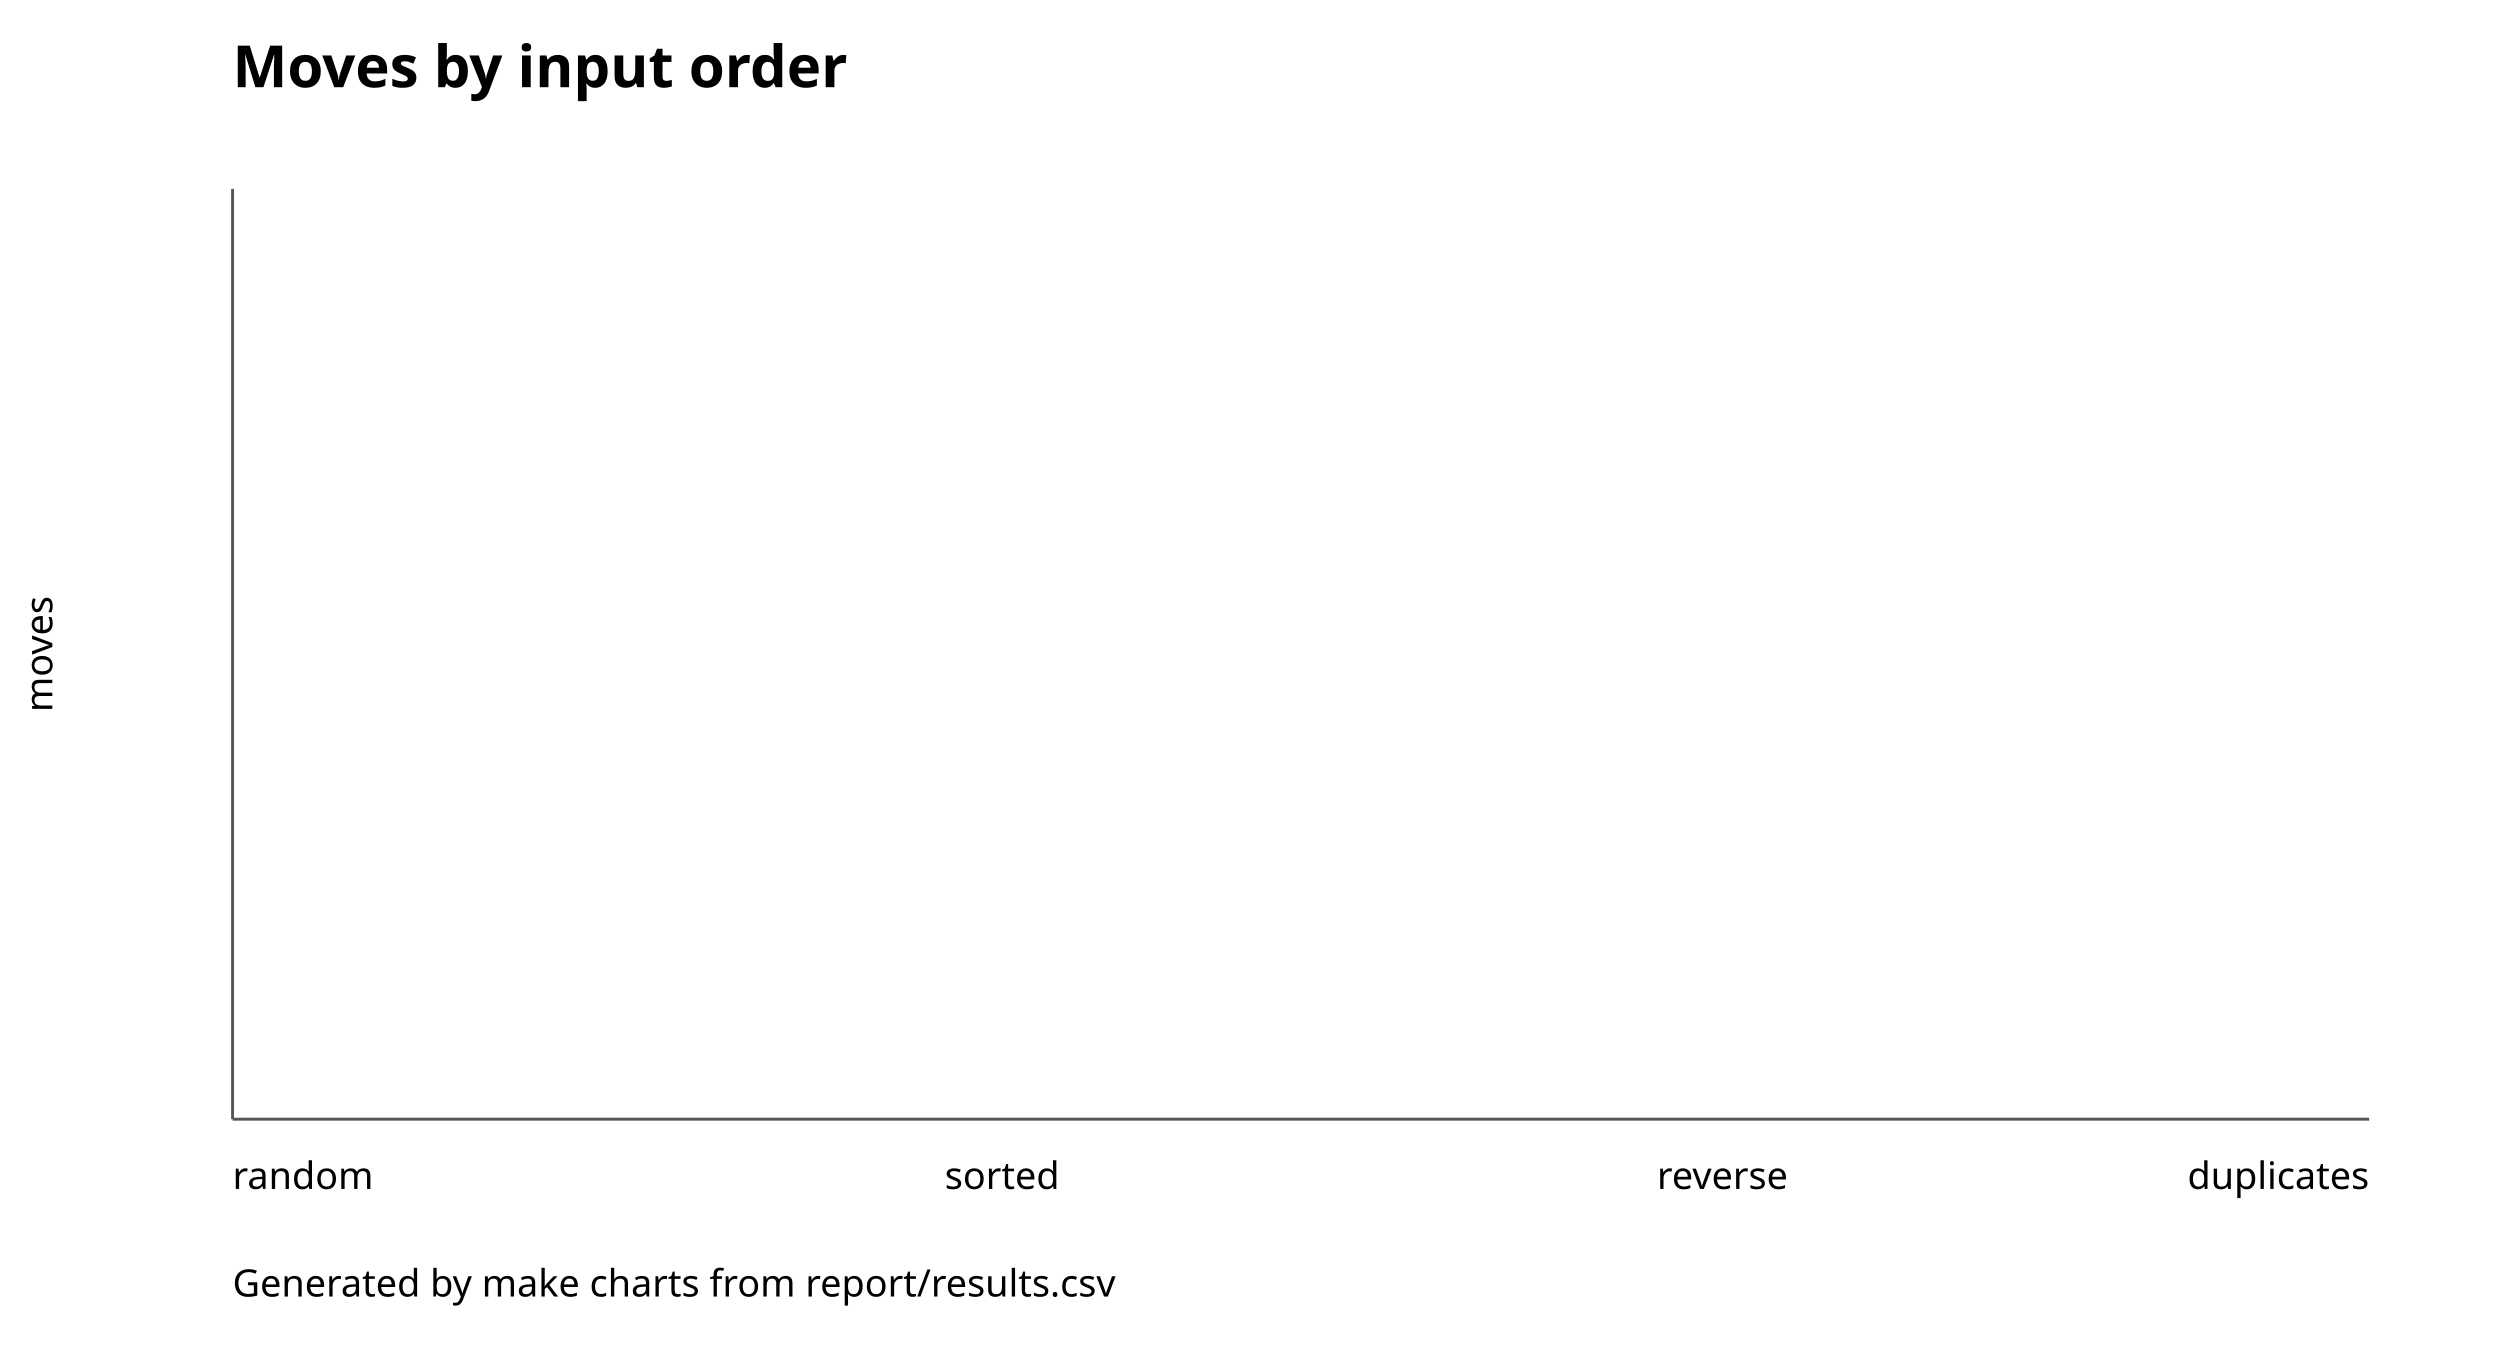
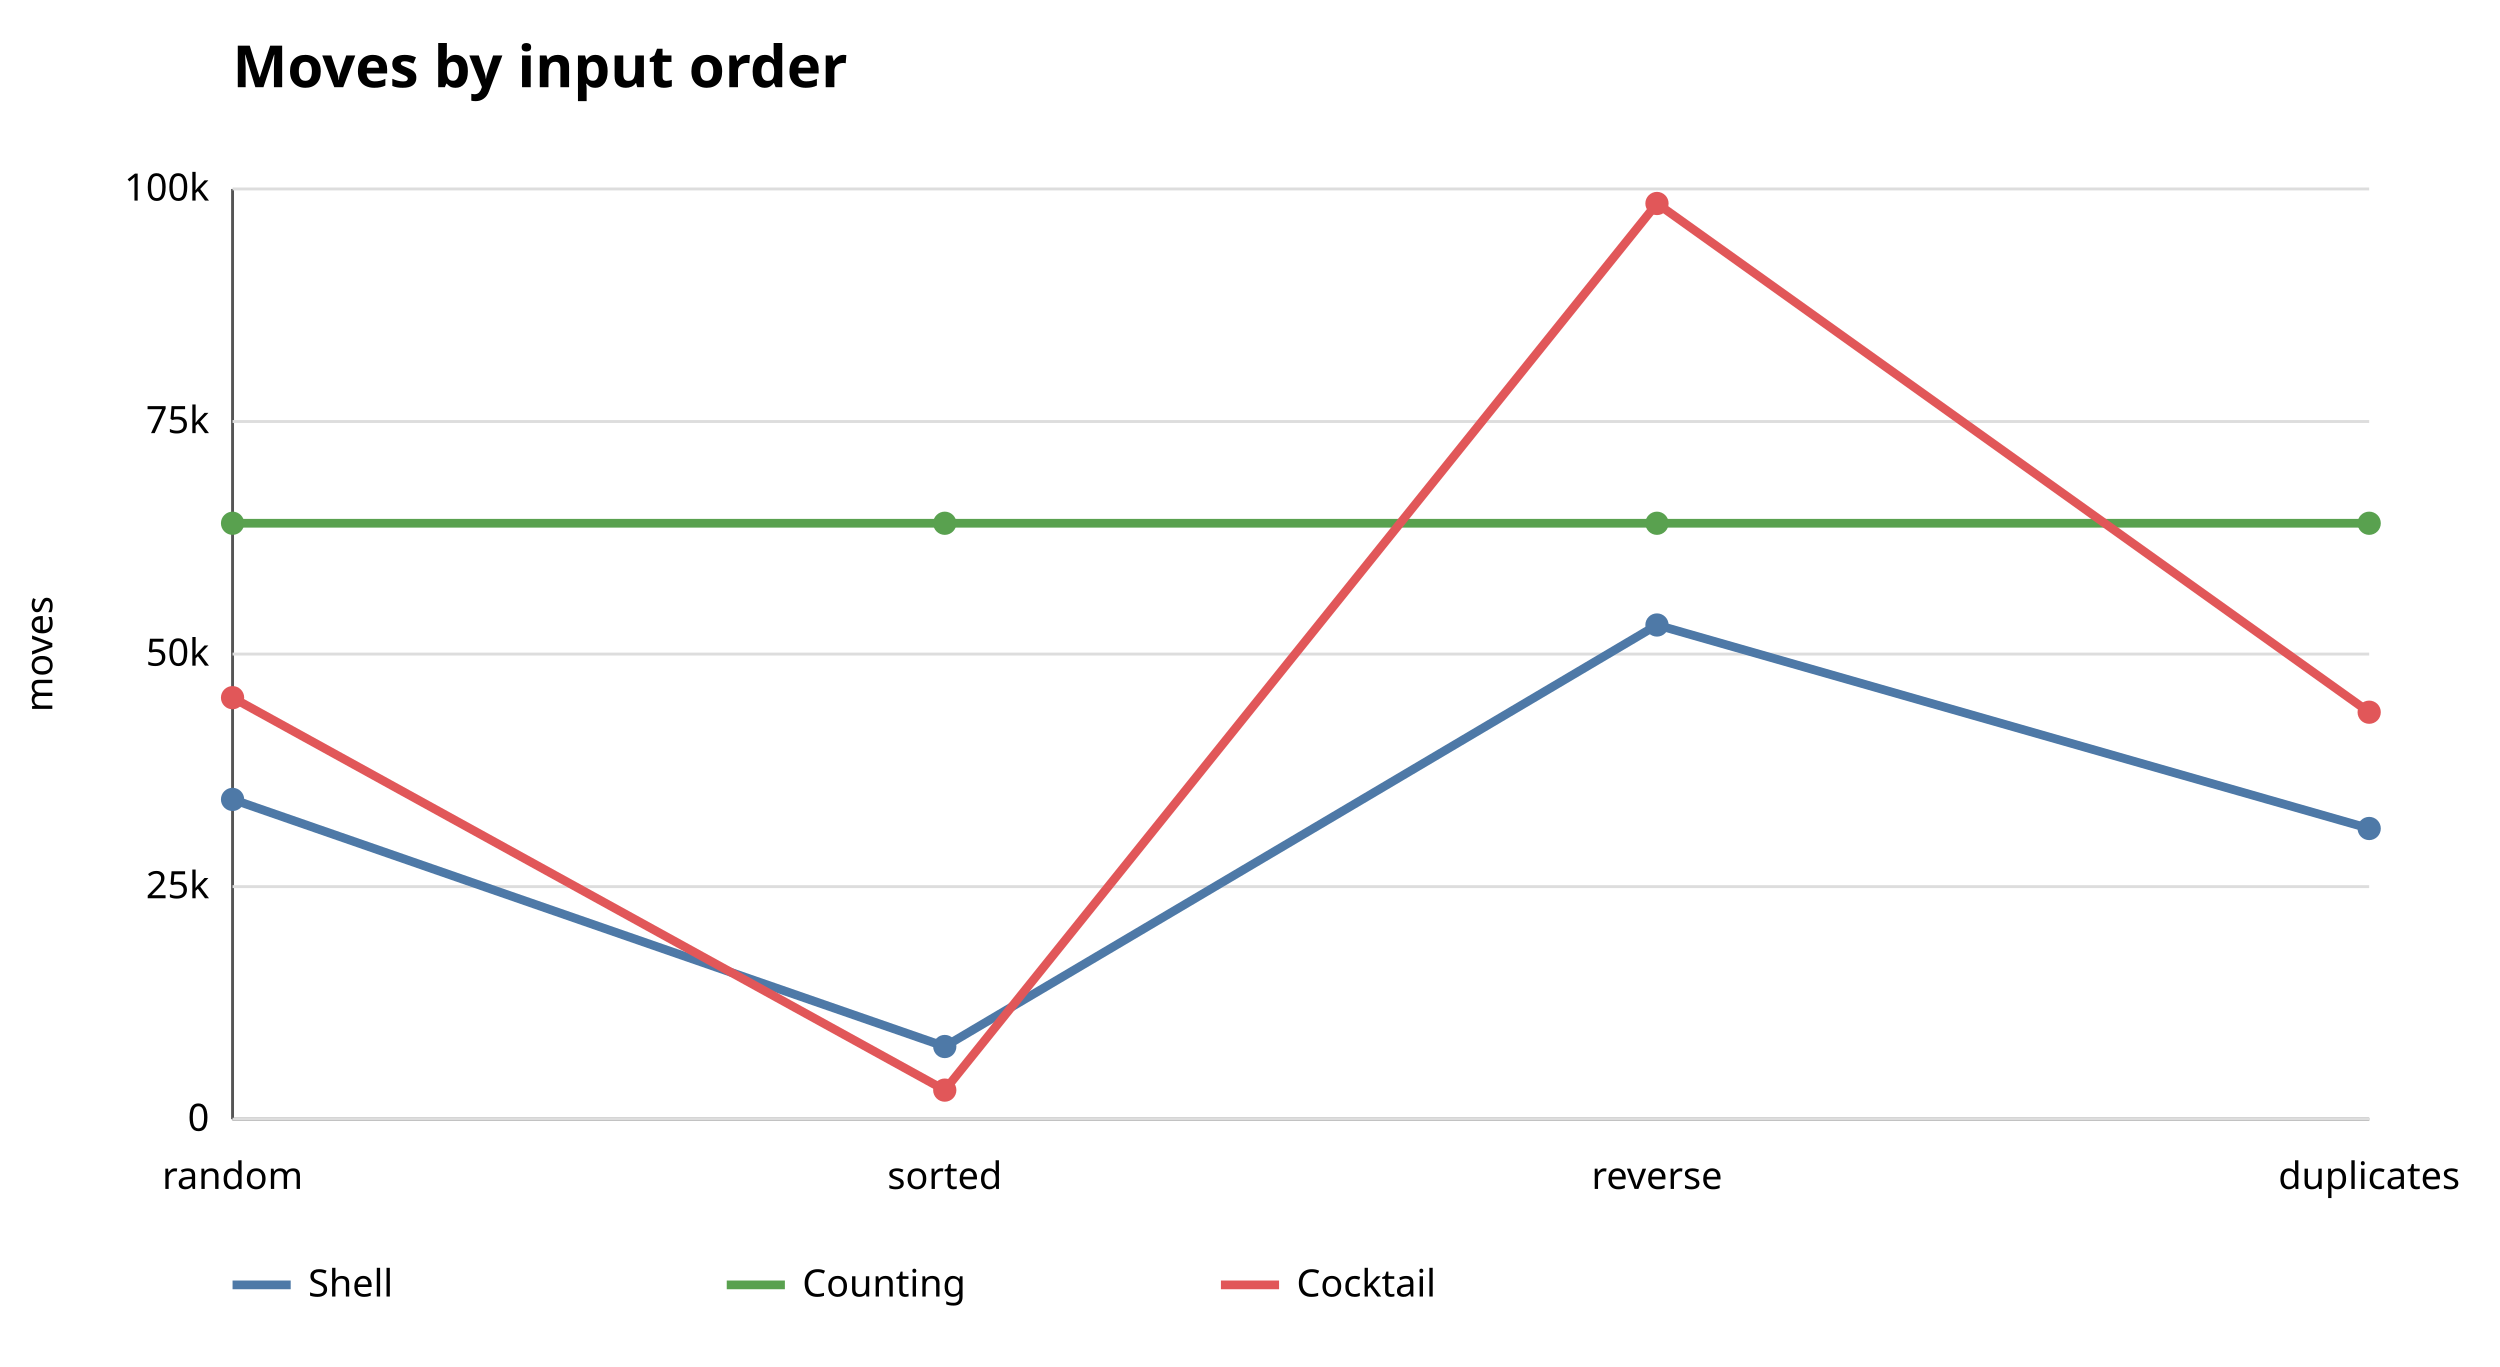
<svg xmlns="http://www.w3.org/2000/svg" viewBox="0 0 860 470">
-   <style>text{font:13px sans-serif}.title{font-size:20px;font-weight:bold}.axis{stroke:#555}.grid{stroke:#ddd}</style>
+   <style>text{font:13px sans-serif}.title{font-size:20px;font-weight:bold}.axis{stroke:#555}.grid{stroke:#ddd}.legend{font-size:12px}</style>
  <text class="title" x="80" y="30">Moves by input order</text>
  <text transform="translate(18 225) rotate(-90)" text-anchor="middle">moves</text>
  <line class="axis" x1="80" y1="65" x2="80" y2="385" />
  <line class="axis" x1="80" y1="385" x2="815" y2="385" />
-   <text x="80" y="409">random</text>
-   <text x="325" y="409">sorted</text>
-   <text x="570" y="409">reverse</text>
-   <text x="815" y="409" text-anchor="end">duplicates</text>
-   <text x="80" y="446">Generated by make charts from report/results.csv</text>
+   <g fill="none" class="grid">
+     <line x1="80" y1="385" x2="815" y2="385" />
+     <line x1="80" y1="305" x2="815" y2="305" />
+     <line x1="80" y1="225" x2="815" y2="225" />
+     <line x1="80" y1="145" x2="815" y2="145" />
+     <line x1="80" y1="65" x2="815" y2="65" />
+   </g>
+   <g text-anchor="end">
+     <text x="72" y="389">0</text>
+     <text x="72" y="309">25k</text>
+     <text x="72" y="229">50k</text>
+     <text x="72" y="149">75k</text>
+     <text x="72" y="69">100k</text>
+   </g>
+   <g text-anchor="middle">
+     <text x="80" y="409">random</text>
+     <text x="325" y="409">sorted</text>
+     <text x="570" y="409">reverse</text>
+     <text x="815" y="409">duplicates</text>
+   </g>
+   <polyline fill="none" stroke="#4e79a7" stroke-width="3" points="80,275 325,360 570,215 815,285" />
+   <g fill="#4e79a7">
+     <circle cx="80" cy="275" r="4" />
+     <circle cx="325" cy="360" r="4" />
+     <circle cx="570" cy="215" r="4" />
+     <circle cx="815" cy="285" r="4" />
+   </g>
+   <polyline fill="none" stroke="#59a14f" stroke-width="3" points="80,180 325,180 570,180 815,180" />
+   <g fill="#59a14f">
+     <circle cx="80" cy="180" r="4" />
+     <circle cx="325" cy="180" r="4" />
+     <circle cx="570" cy="180" r="4" />
+     <circle cx="815" cy="180" r="4" />
+   </g>
+   <polyline fill="none" stroke="#e15759" stroke-width="3" points="80,240 325,375 570,70 815,245" />
+   <g fill="#e15759">
+     <circle cx="80" cy="240" r="4" />
+     <circle cx="325" cy="375" r="4" />
+     <circle cx="570" cy="70" r="4" />
+     <circle cx="815" cy="245" r="4" />
+   </g>
+   <g class="legend">
+     <line x1="80" y1="442" x2="100" y2="442" stroke="#4e79a7" stroke-width="3" />
+     <text x="106" y="446">Shell</text>
+     <line x1="250" y1="442" x2="270" y2="442" stroke="#59a14f" stroke-width="3" />
+     <text x="276" y="446">Counting</text>
+     <line x1="420" y1="442" x2="440" y2="442" stroke="#e15759" stroke-width="3" />
+     <text x="446" y="446">Cocktail</text>
+   </g>
</svg>
